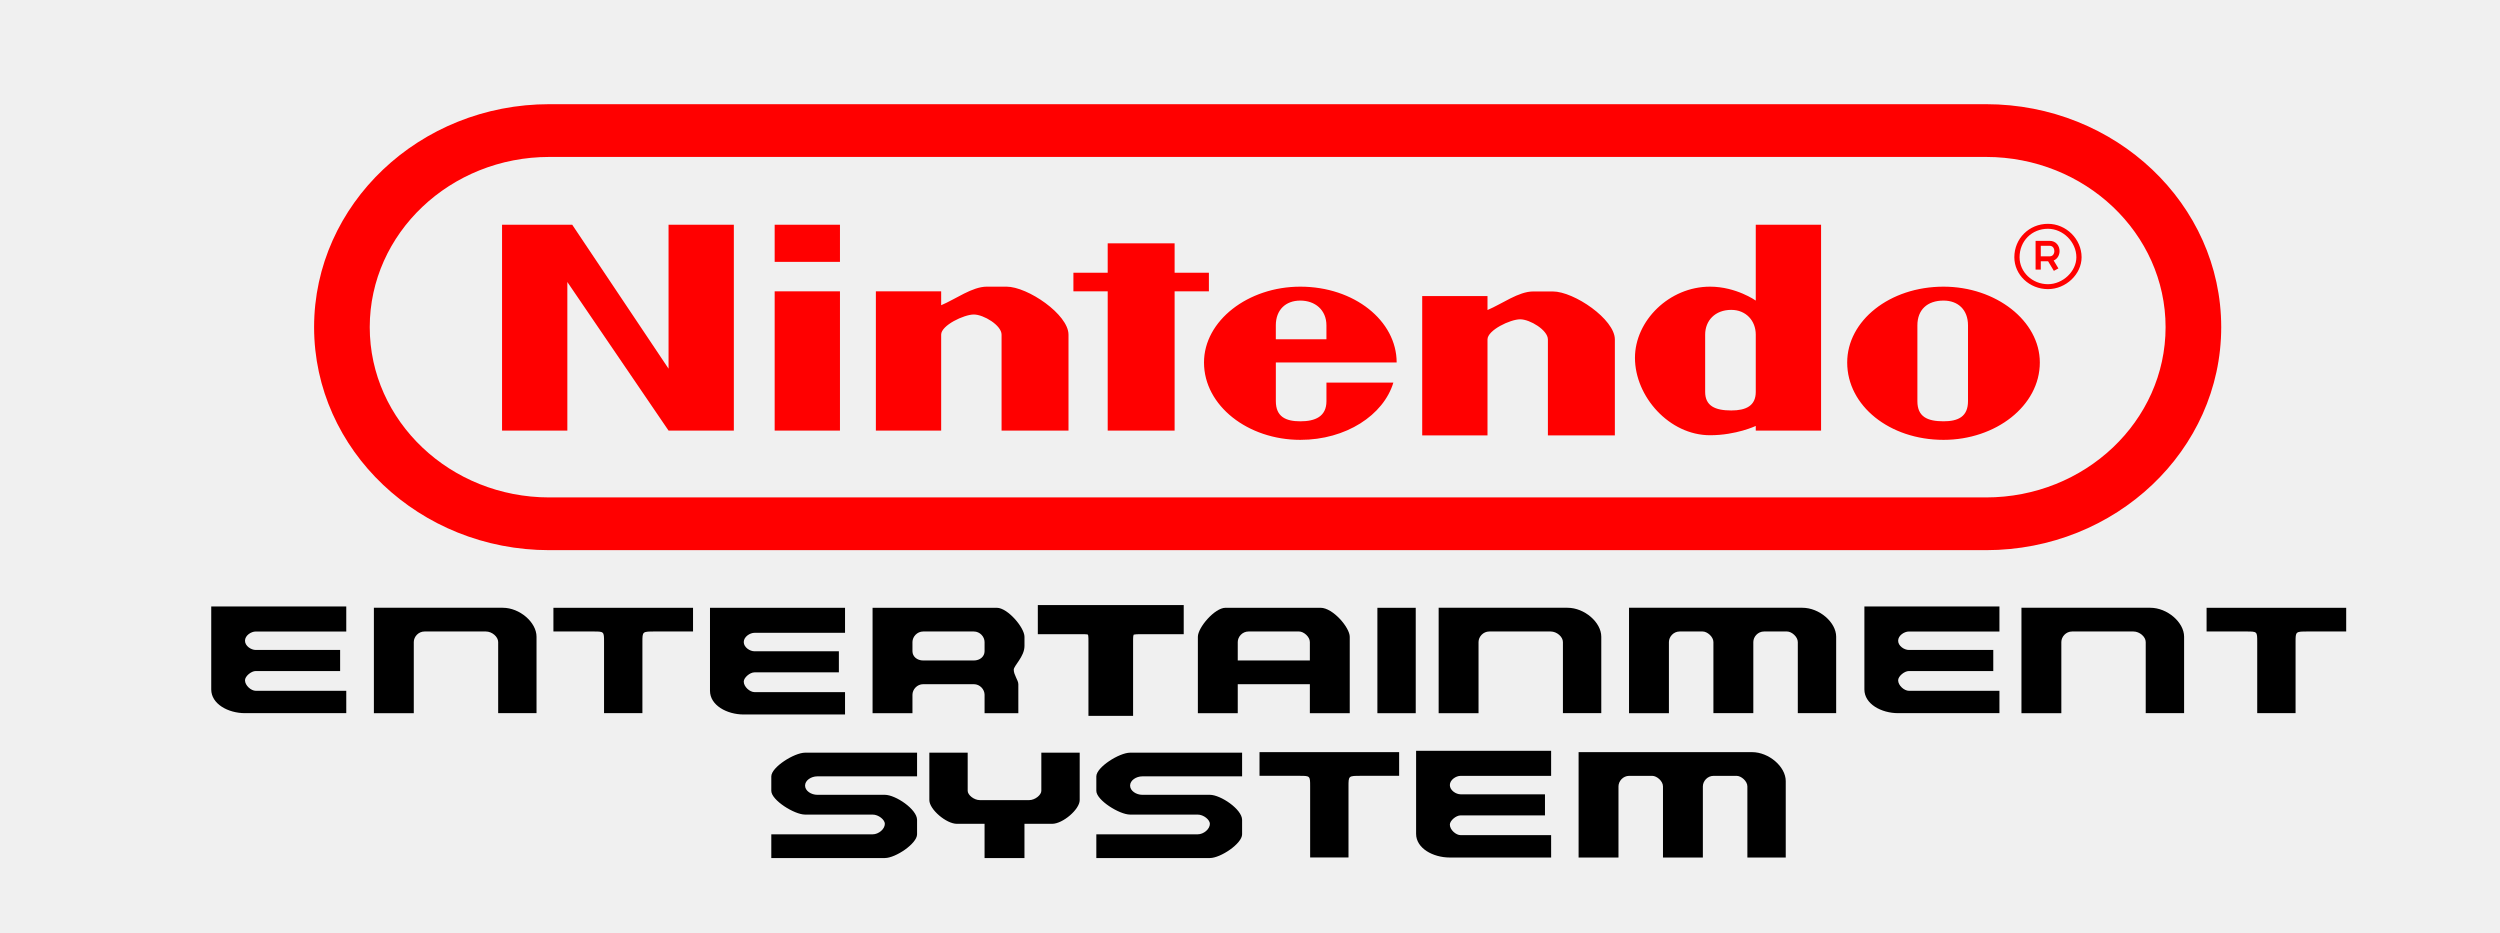
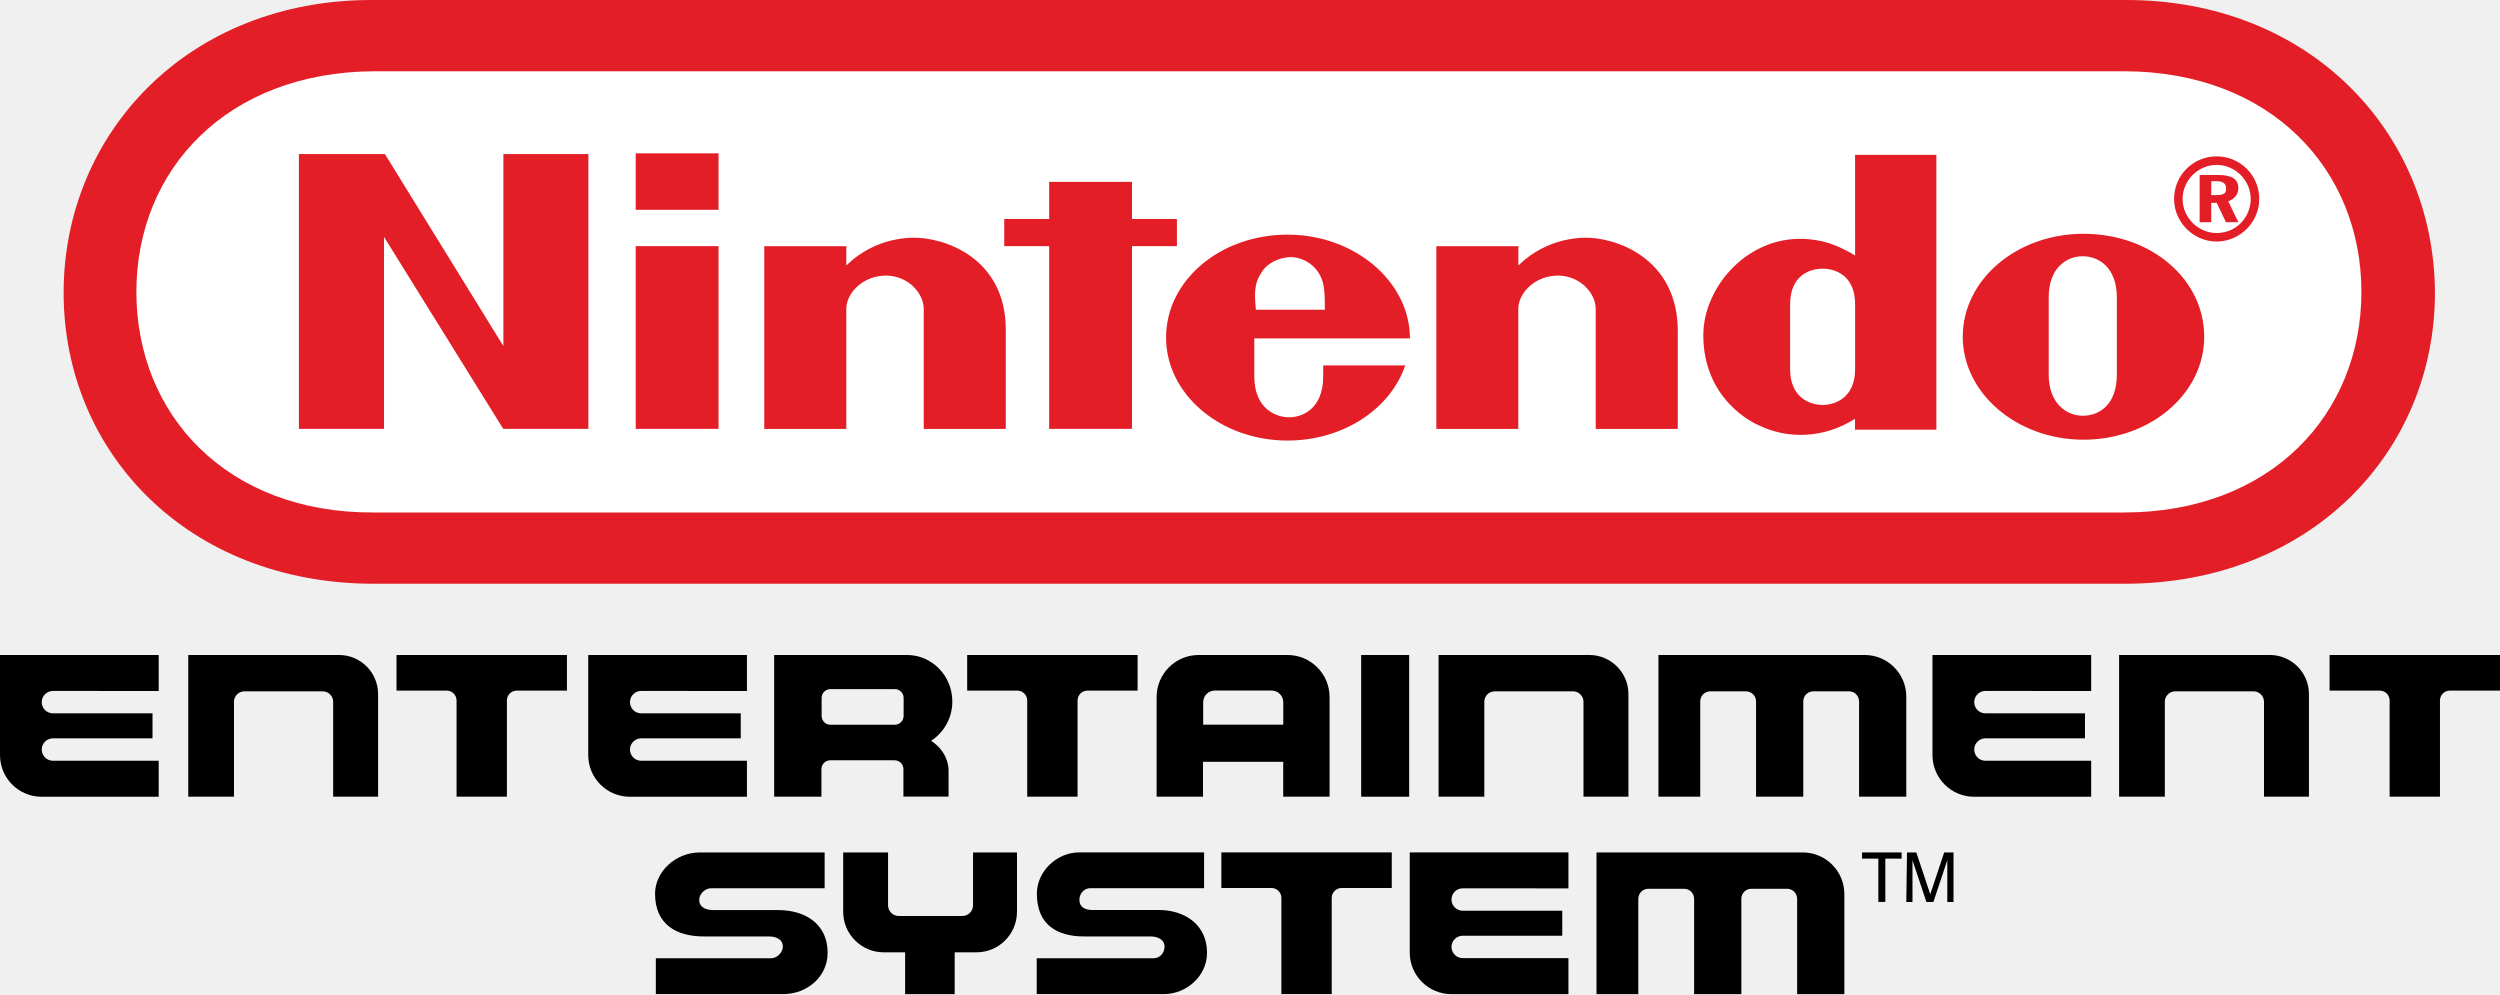
- <svg xmlns="http://www.w3.org/2000/svg" xmlns:ns1="http://www.openswatchbook.org/uri/2009/osb" width="341.155" height="127.229" viewBox="-0.501 0 341.155 127.229" xml:space="preserve">
-   <defs>
-     <linearGradient id="b">
-       <stop style="stop-color:#000;stop-opacity:1" offset="0" />
-       <stop style="stop-color:#000;stop-opacity:0" offset="1" />
-     </linearGradient>
-     <linearGradient id="a" ns1:paint="solid">
-       <stop style="stop-color:#000;stop-opacity:1" offset="0" />
-     </linearGradient>
-   </defs>
-   <path d="M270.512 75.076H74.462c-17.699 0-32.101-13.651-32.101-30.43 0-16.78 14.403-30.429 32.1-30.429h196.05c17.7 0 32.1 13.65 32.1 30.43 0 16.778-14.398 30.429-32.1 30.429zm-196.05-53.66c-13.513 0-24.508 10.42-24.508 23.232 0 12.81 10.994 23.232 24.508 23.232H270.51c13.51 0 24.509-10.422 24.509-23.232 0-12.81-10.996-23.232-24.509-23.232z" style="fill:red;stroke-width:.887" />
-   <path d="M99.641 58.758V30.671h-8.91V50.31L77.586 30.67H68.01v28.088h8.91V38.485l13.81 20.273ZM114.122 58.758V39.752h-8.91v19.006zM114.122 35.739V30.67h-8.91v5.068zM145.308 58.758V45.663c0-2.745-5.569-6.546-8.464-6.546h-2.674c-2.004 0-4.233 1.69-6.238 2.535v-1.9h-8.91v19.006h8.91V45.663c0-1.267 3.118-2.745 4.456-2.745 1.337 0 3.786 1.478 3.786 2.745v13.094zM219.866 59.412V46.319c0-2.746-5.567-6.546-8.469-6.546h-2.671c-2.006 0-4.234 1.69-6.24 2.533v-1.9h-8.91v19.007h8.91V46.319c0-1.266 3.12-2.746 4.456-2.746 1.337 0 3.786 1.48 3.786 2.746v13.093zM159.789 58.758V39.752h4.678v-2.534h-4.678v-4.013h-9.132v4.013h-4.679v2.534h4.68v19.006zM176.941 39.118c-7.128 0-13.142 4.646-13.142 10.348 0 5.914 6.014 10.558 13.142 10.558 6.238 0 11.362-3.378 12.699-7.813h-9.131v2.535c0 2.112-1.558 2.747-3.563 2.747s-3.343-.635-3.343-2.747v-5.28h16.487c-.004-5.701-5.795-10.348-13.149-10.348zm0 1.9c2.006 0 3.565 1.268 3.565 3.38v1.9H173.6v-1.9c0-2.112 1.337-3.38 3.341-3.38zM264.716 39.118c-7.352 0-13.145 4.646-13.145 10.348 0 5.914 5.79 10.558 13.145 10.558 7.124 0 13.142-4.644 13.142-10.558-.004-5.701-6.017-10.348-13.142-10.348zm0 1.9c2 0 3.341 1.268 3.341 3.38v10.347c0 2.11-1.34 2.746-3.34 2.746-2.228 0-3.567-.634-3.567-2.746V44.398c-.002-2.112 1.337-3.38 3.566-3.38zM239.095 30.67v10.348s-2.675-1.9-6.24-1.9c-5.568 0-10.246 4.646-10.246 9.715 0 5.28 4.68 10.56 10.246 10.56 3.565 0 6.24-1.268 6.24-1.268v.632h8.911V30.671zm-3.342 11.616c2.004 0 3.342 1.479 3.342 3.379v7.813c0 1.902-1.338 2.535-3.342 2.535-2.226 0-3.565-.633-3.565-2.535v-7.813c0-1.9 1.339-3.38 3.565-3.38z" style="fill:red;stroke-width:.887" />
-   <path d="M287.006 29.216a5.043 5.043 0 0 1-5.036-5.035c0-2.959 2.213-5.28 5.036-5.28 2.729 0 5.036 2.417 5.036 5.28 0 2.681-2.35 5.035-5.036 5.035zm0-9.533c-2.427 0-4.253 1.934-4.253 4.5a4.26 4.26 0 0 0 4.253 4.254c2.229 0 4.254-2.028 4.254-4.254 0-2.399-1.984-4.5-4.254-4.5zm.884 6.647-.863-1.515h-1.096v1.321h-.779V21.59h2.104c.979 0 1.488.813 1.488 1.613 0 .615-.303 1.238-.885 1.492l.711 1.248zm-1.959-2.294h1.321c.22 0 .396-.079.521-.235a.973.973 0 0 0 .188-.597c0-.311-.151-.832-.709-.832h-1.321z" style="fill:red" transform="matrix(.91123 0 0 .86383 17.44 14.217)" />
-   <path d="M51.827 99.231v-14.18c0-2.688-2.689-5.379-5.378-5.379H25.914v19.56h6.357v-13.2c0-.979.732-1.957 1.711-1.957h9.777c.979 0 1.957.979 1.957 1.957v13.199zM221.469 99.231v-14.18c0-2.688-2.688-5.379-5.376-5.379h-20.535v19.56h6.354v-13.2c0-.979.736-1.957 1.713-1.957h9.779c.979 0 1.953.979 1.953 1.957v13.199zM314.327 99.231v-14.18c0-2.688-2.688-5.379-5.379-5.379h-20.535v19.56h6.354v-13.2c0-.979.732-1.957 1.715-1.957h9.775c.979 0 1.955.979 1.955 1.957v13.199zM258.892 99.231v-14.18c0-2.688-2.688-5.379-5.379-5.379h-27.625v19.56h6.357v-13.2c0-.979.73-1.957 1.709-1.957h3.668c.734 0 1.712.979 1.712 1.957v13.199h6.358V86.032c0-.979.73-1.957 1.709-1.957h3.668c.732 0 1.711.979 1.711 1.957v13.199zM21.514 99.231H5.379C2.691 99.231 0 97.521 0 94.833v-15.4h21.513v4.646H7.089c-.732 0-1.711.733-1.711 1.712s.979 1.712 1.711 1.712h13.446v3.911H7.089c-.732 0-1.711.979-1.711 1.712 0 .979.979 1.955 1.711 1.955h14.424zM100.979 99.478H84.843c-2.688 0-5.379-1.711-5.379-4.397V79.677h21.515v4.645H86.553c-.731 0-1.71.734-1.71 1.715 0 .981.979 1.711 1.71 1.711h13.446v3.91H86.553c-.731 0-1.71.979-1.71 1.714 0 .979.979 1.954 1.71 1.954h14.426zM284.907 99.231H268.77c-2.688 0-5.381-1.711-5.381-4.398v-15.4h21.516v4.646h-14.424c-.732 0-1.715.733-1.715 1.712s.979 1.712 1.715 1.712h13.442v3.911h-13.442c-.732 0-1.715.979-1.715 1.712 0 .979.979 1.955 1.715 1.955h14.424v4.153h.002zM54.517 79.675v4.4h6.355c1.712 0 1.712 0 1.712 1.957v13.199h6.111V86.032c0-1.957 0-1.957 1.956-1.957h6.111v-4.4z" style="fill:#000;fill-opacity:1;stroke:none;stroke-opacity:1" transform="matrix(.8565 0 0 .73535 28.325 24.35)" />
-   <g style="fill:#000;fill-opacity:1;stroke:none;stroke-opacity:1">
-     <path d="M132.197 79.675v4.4h6.355c1.71 0 1.71 0 1.71 1.957v13.199h6.112V86.032c0-1.957 0-1.957 1.957-1.957h6.112v-4.4z" style="fill:#000;fill-opacity:1;stroke:none;stroke-opacity:1" transform="matrix(.8565 0 0 .73535 28.325 24.35)" />
-     <path d="M139.761 99.73V86.031c0-.55-.002-.938-.033-1.163-.035-.221-.056-.217-.056-.219a.518.518 0 0 0-.196-.048c-.186-.026-.498-.028-.925-.026h-6.856v-5.402h23.246v5.402l-6.61-.002c-.731-.005-1.183.019-1.311.074-.081.058-.045-.063-.12.308-.024.227-.026.589-.026 1.076V99.73zm-7.064-16.157h5.854c.834.027 1.361-.082 1.873.417.409.546.312 1.065.336 2.041v12.697h5.113V86.031c.027-.967-.079-1.519.39-2.065.549-.471 1.101-.365 2.067-.393h5.611v-3.398h-21.245v3.398zm-.5-3.398v-.5z" style="fill:#000;fill-opacity:1;stroke:none;stroke-opacity:1" transform="matrix(.8565 0 0 .73535 28.325 24.35)" />
-   </g>
-   <path d="M317.909 79.675v4.4h6.354c1.713 0 1.713 0 1.713 1.957v13.199h6.11V86.032c0-1.957 0-1.957 1.955-1.957h6.111v-4.4zM105.366 79.675v19.559h6.356v-3.42c0-.979.733-1.959 1.711-1.959h8.068c.979 0 1.711.979 1.711 1.959v3.42h5.379v-5.379c0-.73-.732-1.709-.732-2.688 0-.73 1.711-2.441 1.711-4.396v-1.713c0-1.714-2.689-5.381-4.4-5.381zm8.067 4.4h8.068c.979 0 1.71.979 1.71 1.957v1.71c0 .979-.732 1.713-1.71 1.713h-8.068c-.978 0-1.711-.733-1.711-1.713v-1.71c.001-.976.733-1.957 1.711-1.957zM161.594 79.675c-1.712 0-4.399 3.667-4.399 5.381v14.178h6.354v-5.379h11.489v5.379h6.355V85.056c0-1.714-2.688-5.381-4.646-5.381zm3.667 4.4h8.066c.73 0 1.711.979 1.711 1.957v3.422h-11.489v-3.422c0-.976.734-1.957 1.712-1.957zM191.907 99.231V79.673h-6.11v19.559h6.11z" style="fill:#000;fill-opacity:1;stroke:none;stroke-opacity:1" transform="matrix(.8565 0 0 .73535 28.325 24.35)" />
-   <g style="fill:#000;fill-opacity:1;stroke:#000;stroke-opacity:1">
-     <path d="M243.577 117.79v-10.638c0-2.017-2.326-4.036-4.654-4.036H215.03v14.673h5.496v-9.903c0-.734.633-1.468 1.479-1.468h3.172c.634 0 1.482.734 1.482 1.468v9.902h5.496v-9.902c0-.734.632-1.468 1.478-1.468h3.173c.633 0 1.484.734 1.484 1.468v9.902h5.285z" style="fill:#000;fill-opacity:1;stroke:none;stroke-width:.806;stroke-opacity:1" stroke="none" transform="matrix(.9902 0 0 .98021 1.995 1.562)" />
-   </g>
-   <path d="M213.479 126.021h-16.137c-2.688 0-5.377-1.713-5.377-4.397V106.22h21.512v4.646h-14.422c-.732 0-1.713.732-1.713 1.711 0 .979.979 1.712 1.713 1.712h13.443v3.911h-13.443c-.732 0-1.713.979-1.713 1.713 0 .979.979 1.954 1.713 1.954h14.422zM167.017 106.462v4.398h6.355c1.711 0 1.711 0 1.711 1.957v13.199h6.111v-13.199c0-1.957 0-1.957 1.959-1.957h6.109v-4.398zM94.611 106.565c-1.712 0-5.379 2.689-5.379 4.397v2.69c0 1.713 3.667 4.4 5.379 4.4h10.756c.978 0 1.956.979 1.956 1.711 0 .978-.979 1.954-1.956 1.954H89.232v4.399h18.09c1.712 0 5.134-2.688 5.134-4.399v-2.688c0-1.957-3.422-4.646-5.134-4.646H96.566c-.979 0-1.955-.733-1.955-1.713 0-.978.977-1.713 1.955-1.713h15.89v-4.397H94.611ZM146.397 106.565c-1.713 0-5.38 2.689-5.38 4.397v2.69c0 1.713 3.667 4.4 5.38 4.4h10.756c.978 0 1.956.979 1.956 1.711 0 .978-.979 1.954-1.956 1.954h-16.136v4.399h18.091c1.712 0 5.134-2.688 5.134-4.399v-2.688c0-1.957-3.422-4.646-5.134-4.646h-10.757c-.978 0-1.955-.733-1.955-1.713 0-.978.978-1.713 1.955-1.713h15.891v-4.397h-17.845zM114.412 106.565v8.804c0 1.71 2.688 4.399 4.4 4.399h4.398v6.354h6.357v-6.354h4.4c1.71 0 4.4-2.689 4.4-4.399v-8.804h-6.112v7.092c0 .732-.978 1.712-1.956 1.712h-7.822c-.979 0-1.956-.979-1.956-1.712v-7.092z" style="fill:#000;fill-opacity:1;stroke:none;stroke-opacity:1" transform="matrix(.8565 0 0 .73535 28.325 24.35)" />
+ <svg xmlns="http://www.w3.org/2000/svg" id="Layer_1" data-name="Layer 1" viewBox="0 0 3839 1526.605" version="1.1">
+   <defs id="defs51" />
+   <path d="M3261.2,787H574.4c-227.1,1.2-365-151-365-338.8s139.1-337.6,365-338.8H3261.2c225.9,0,365,151,365,338.8S3487.2,787,3261.2,787Z" transform="translate(0 0.00525)" style="fill:#fff" id="path2" />
+   <path d="M773,531.4,591.1,236.6H459v422H589.7V363.8l183.1,294.8h130.7v-422H773ZM1807.3,378V336.3h-69v-57H1611.1v57h-69V378h69V658.6h127.2V378ZM976.2,658.6h127.2V378H976.2Zm0-336.4h127.2V235.5H976.2ZM3199.4,359C3097.2,359,3014,429.2,3014,517.1c0,86.7,83.2,158.1,185.4,158.1s185.4-70.2,185.4-158.1C3384.8,429.2,3304.1,359,3199.4,359Zm51.2,216.4c0,45.2-26.2,63-52.3,63-25,0-52.3-19-52.3-63V456.5c0-44,26.2-63,52.3-63,25,0,52.3,17.8,52.3,63V575.4ZM2848.7,392.3c-20.2-11.9-41.7-22.5-71.4-25-91.5-8.3-161.7,72.5-161.7,147.4,0,97.5,74.9,134.4,86.7,139.1,42.8,20.2,97.5,20.2,146.2-10.7v16.7h125v-422H2848.6C2848.7,236.6,2848.7,327,2848.7,392.3Zm0,124.9v49.9c0,42.8-29.7,54.7-49.9,54.7s-49.9-11.9-49.9-54.7V467.3c0-44,29.7-54.7,49.9-54.7S2848.7,423.3,2848.7,467.3ZM1400.6,365c-41.7,1.2-77.2,19-101,42.8V378.1h-126v280.6h126V474.4c0-25,26.2-51.2,60.7-51.2s58.2,27.3,58.2,51.2v184.3h126v-152.2C1544.5,394.7,1448.3,363.8,1400.6,365Zm1032,0c-41.7,1.2-77.2,19-101,42.8V378.1h-126v280.6H2331.5V474.4c0-25,26.2-51.2,60.7-51.2s58.2,27.3,58.2,51.2v184.3h126v-152.2C2575.3,394.7,2478.9,363.8,2432.6,365Zm-267.5,154.6c0-86.7-84.4-159.3-187.9-159.3-103.4,0-186.6,70.2-186.6,158.1,0,86.7,83.2,158.1,186.6,158.1,85.6,0,158.1-48.7,180.7-115.4h-126v16.7c0,51.2-33.3,63-52.3,63s-53.5-11.9-53.5-63V519.6ZM1935.7,420.9c9.5-17.8,28.5-25,45.2-26.2,16.7,0,34.5,8.3,45.2,26.2,8.3,14.3,8.3,30.9,8.3,54.7h-105.9C1926.2,450.6,1926.2,435.2,1935.7,420.9Zm1501.5-132c0-14.3-10.7-20.2-30.9-20.2h-28.5v72.5h17.8V311.5h8.3l14.3,29.7h19l-15.5-32.1C3431.3,305.5,3437.2,298.4,3437.2,288.9Zm-33.3,10.7h-8.3V278.2h7.2c10.7,0,15.5,3.5,15.5,10.7C3419.3,297.3,3413.4,299.6,3403.9,299.6Zm0-59.5A65.168,65.168,0,0,0,3338.5,305.5c0,35.7,29.7,65.4,65.4,65.4s65.4-29.7,65.4-65.4A65.231,65.231,0,0,0,3403.9,240.1Zm0,117.7c-28.5,0-52.3-23.8-52.3-52.3s23.8-52.3,52.3-52.3S3456.2,277,3456.2,305.5C3456.1,334.1,3433.6,357.8,3403.9,357.8ZM3262.4,0H573.2C289.1-1.2,97.7,204.5,97.7,449.4s190.2,447,476.7,447H3262.4c285.3,0,476.7-202.1,476.7-447C3738,203.3,3546.5-1.2,3262.4,0ZM3261.2,787H574.4c-227.1,1.2-365-151-365-338.8s139.1-337.6,365-338.8H3261.2c225.9,0,365,151,365,338.8S3487.2,787,3261.2,787ZM3262.4,0H573.2C289.1-1.2,97.7,204.5,97.7,449.4s190.2,447,476.7,447H3262.4c285.3,0,476.7-202.1,476.7-447C3738,203.3,3546.5-1.2,3262.4,0ZM3261.2,787H574.4c-227.1,1.2-365-151-365-338.8s139.1-337.6,365-338.8H3261.2c225.9,0,365,151,365,338.8S3487.2,787,3261.2,787ZM3262.4,0H573.2C289.1-1.2,97.7,204.5,97.7,449.4s190.2,447,476.7,447H3262.4c285.3,0,476.7-202.1,476.7-447C3738,203.3,3546.5-1.2,3262.4,0ZM3261.2,787H574.4c-227.1,1.2-365-151-365-338.8s139.1-337.6,365-338.8H3261.2c225.9,0,365,151,365,338.8S3487.2,787,3261.2,787Z" transform="translate(0 0.00525)" style="fill:#e31e26" id="path4" />
+   <path d="M1429.8,1137.6h0a71.899,71.899,0,0,0,32.6-60.4c0-39.4-31.1-71.4-69.7-71.4h-203.9v217.6h72.6V1181a13.507,13.507,0,0,1,13.5-13.5h98.9a13.507,13.507,0,0,1,13.5,13.5v42.3h69.3v-41C1456.4,1171.7,1451.9,1152.2,1429.8,1137.6ZM1275.2,1112.9a13.507,13.507,0,0,1-13.5-13.5v-27.7a13.507,13.507,0,0,1,13.5-13.5h98.9a13.507,13.507,0,0,1,13.5,13.5V1099.4a13.507,13.507,0,0,1-13.5,13.5Z" transform="translate(0 0.00525)" style="fill:#000000" id="path6" />
+   <path d="M1977.1,1005.8H1840.7a64.571,64.571,0,0,0-64.6,64.6v153h71.2v-53.6H1970.5v53.6H2041.7v-153A64.571,64.571,0,0,0,1977.1,1005.8Zm-129.5,107v-34.5a17.882,17.882,0,0,1,17.9-17.9H1952.7a17.882,17.882,0,0,1,17.9,17.9v34.5Z" transform="translate(0 0.00525)" style="fill:#000000" id="path8" />
+   <rect x="2090.2" y="1005.805" width="73.7" height="217.6" style="fill:#000000" id="rect10" />
+   <path d="M2440.6,1005.8h-231.5v217.6h70.2V1077.6a16.047,16.047,0,0,1,16-16H2415.6a16.047,16.047,0,0,1,16,16v145.8h69V1065.7A60.026,60.026,0,0,0,2440.6,1005.8Z" transform="translate(0 0.00525)" style="fill:#000000" id="path12" />
+   <path d="M2863.4,1005.8H2546.7v217.6h64.2V1077a15.407,15.407,0,0,1,15.4-15.4h54.9a15.407,15.407,0,0,1,15.4,15.4v26.5h0v119.9h72.5V1077a15.407,15.407,0,0,1,15.4-15.4h54.9a15.407,15.407,0,0,1,15.4,15.4v146.4h72.5V1069.6A63.93,63.93,0,0,0,2863.4,1005.8Z" transform="translate(0 0.00525)" style="fill:#000000" id="path14" />
+   <path d="M3485.6,1005.8h-231.5v217.6h70.2V1077.6a16.047,16.047,0,0,1,16-16H3460.6a16.047,16.047,0,0,1,16,16v145.8h69V1065.7A60.026,60.026,0,0,0,3485.6,1005.8Z" transform="translate(0 0.00525)" style="fill:#000000" id="path16" />
+   <path d="M520.6,1005.8H289.1v217.6h70.2V1077.6a16.047,16.047,0,0,1,16-16H495.6a16.047,16.047,0,0,1,16,16v145.8h69V1065.7A60.026,60.026,0,0,0,520.6,1005.8Z" transform="translate(0 0.00525)" style="fill:#000000" id="path18" />
+   <path d="M243.7,1061.1v-55.3H0v153.7a63.931,63.931,0,0,0,64,64H243.7V1168.2H81.3A17.199,17.199,0,0,1,64.1,1151h0a17.199,17.199,0,0,1,17.2-17.2H234.2v-38.4H81.3a17.199,17.199,0,0,1-17.2-17.2h0a17.199,17.199,0,0,1,17.2-17.2Z" transform="translate(0 0.00525)" style="fill:#000000" id="path20" />
+   <path d="M1147,1061.1v-55.3H903.3v153.7a63.931,63.931,0,0,0,64,64H1147V1168.2H984.6A17.199,17.199,0,0,1,967.4,1151h0a17.199,17.199,0,0,1,17.2-17.2h152.9v-38.4H984.6a17.199,17.199,0,0,1-17.2-17.2h0a17.199,17.199,0,0,1,17.2-17.2Z" transform="translate(0 0.00525)" style="fill:#000000" id="path22" />
+   <path d="M3211.2,1061.1v-55.3H2967.5v153.7a63.931,63.931,0,0,0,64,64h179.7V1168.2H3048.8A17.199,17.199,0,0,1,3031.6,1151h0a17.199,17.199,0,0,1,17.2-17.2h152.9v-38.4H3048.8a17.199,17.199,0,0,1-17.2-17.2h0a17.199,17.199,0,0,1,17.2-17.2L3211.2,1061.1Z" transform="translate(0 0.00525)" style="fill:#000000" id="path24" />
+   <path d="M3839,1005.8h-261.7v54.7h77A15.193,15.193,0,0,1,3669.5,1075.7V1223.4h77.3V1075.7A15.193,15.193,0,0,1,3762,1060.5h77Z" transform="translate(0 0.00525)" style="fill:#000000" id="path26" />
+   <path d="M1746.9,1005.8H1485.2v54.7h77A15.193,15.193,0,0,1,1577.4,1075.7V1223.4H1654.7V1075.7A15.193,15.193,0,0,1,1669.9,1060.5h77l0-54.7Z" transform="translate(0 0.00525)" style="fill:#000000" id="path28" />
+   <path d="M870.5,1005.8H608.9v54.7h77A15.193,15.193,0,0,1,701.1,1075.7V1223.4h77.3V1075.7A15.193,15.193,0,0,1,793.6,1060.5h77v-54.7Z" transform="translate(0 0.00525)" style="fill:#000000" id="path30" />
+   <path d="M1779.9,1397.4H1677.7c-11.9,0-20.2-4.8-20.2-15.6,0-9.6,7.2-17.9,16.7-17.9H1849v-55H1657.6c-35.7,0-65.4,29.9-65.4,63.3,0,47.8,30.9,65.8,72.5,65.8H1766.9c10.7,0,21.4,4.8,21.4,15.6,0,9.6-7.2,17.9-16.7,17.9H1592v55h196.1c32.1,0,65.4-26.3,65.4-63.3C1853.6,1418.9,1817.9,1397.4,1779.9,1397.4Z" transform="translate(0 0.00525)" style="fill:#000000" id="path32" />
+   <path d="M1195,1397.5h-99.9c-11.9,0-21.4-4.8-21.4-15.6,0-9.5,9.5-17.9,17.8-17.9h174.8v-55H1074.9c-38,0-69,29.9-69,63.3,0,47.7,33.3,65.7,74.9,65.7h99.9c11.9,0,21.4,4.8,21.4,15.6,0,9.5-9.5,17.9-17.8,17.9H1007.1v55h196.1C1238.9,1526.5,1270.9,1500.2,1270.9,1463.2,1271.1,1419,1236.6,1397.5,1195,1397.5Z" transform="translate(0 0.00525)" style="fill:#000000" id="path34" />
+   <path d="M2768.3,1309H2451.6v217.6h64.2V1380.2a15.407,15.407,0,0,1,15.4-15.4h54.9a15.407,15.407,0,0,1,15.4,15.4v26.5h0v119.9h72.5V1380.2a15.407,15.407,0,0,1,15.4-15.4h54.9a15.407,15.407,0,0,1,15.4,15.4v146.4h72.5V1372.8A63.93,63.93,0,0,0,2768.3,1309Z" transform="translate(0 0.00525)" style="fill:#000000" id="path36" />
+   <path d="M1560,1309H1494.2V1390.2a16.41,16.41,0,0,1-16.4,16.4H1380.1a16.41,16.41,0,0,1-16.4-16.4V1309h-68.9v91.1A62.309,62.309,0,0,0,1357.1,1462.4h32.8v64.2H1466v-64.2h33.4a62.309,62.309,0,0,0,62.3-62.3V1309Z" transform="translate(0 0.00525)" style="fill:#000000" id="path38" />
+   <path d="M2408.5,1364.2V1308.9H2164.8v153.7a63.931,63.931,0,0,0,64,64h179.7V1471.3H2246.1a17.199,17.199,0,0,1-17.2-17.2h0a17.199,17.199,0,0,1,17.2-17.2H2399v-38.4H2246.1a17.199,17.199,0,0,1-17.2-17.2h0a17.199,17.199,0,0,1,17.2-17.2l162.4.1Z" transform="translate(0 0.00525)" style="fill:#000000" id="path40" />
+   <path d="M2920.1,1309v9.5h-25V1385h-10.7v-66.5h-25V1309Z" transform="translate(0 0.00525)" style="fill:#000000" id="path42" />
+   <path d="M2928.4,1309H2942.7l21.4,64.2L2985.5,1309h14.3v76.1h-9.5v-64.2l-21.4,64.2H2958.2l-21.4-64.2v64.2h-9.5L2928.4,1309Z" transform="translate(0 0.00525)" style="fill:#000000" id="path44" />
+   <path d="M2137.2,1308.9H1875.5v54.7h77A15.193,15.193,0,0,1,1967.7,1378.8v147.7H2045v-147.7A15.193,15.193,0,0,1,2060.2,1363.6h77Z" transform="translate(0 0.00525)" style="fill:#000000" id="path46" />
</svg>
